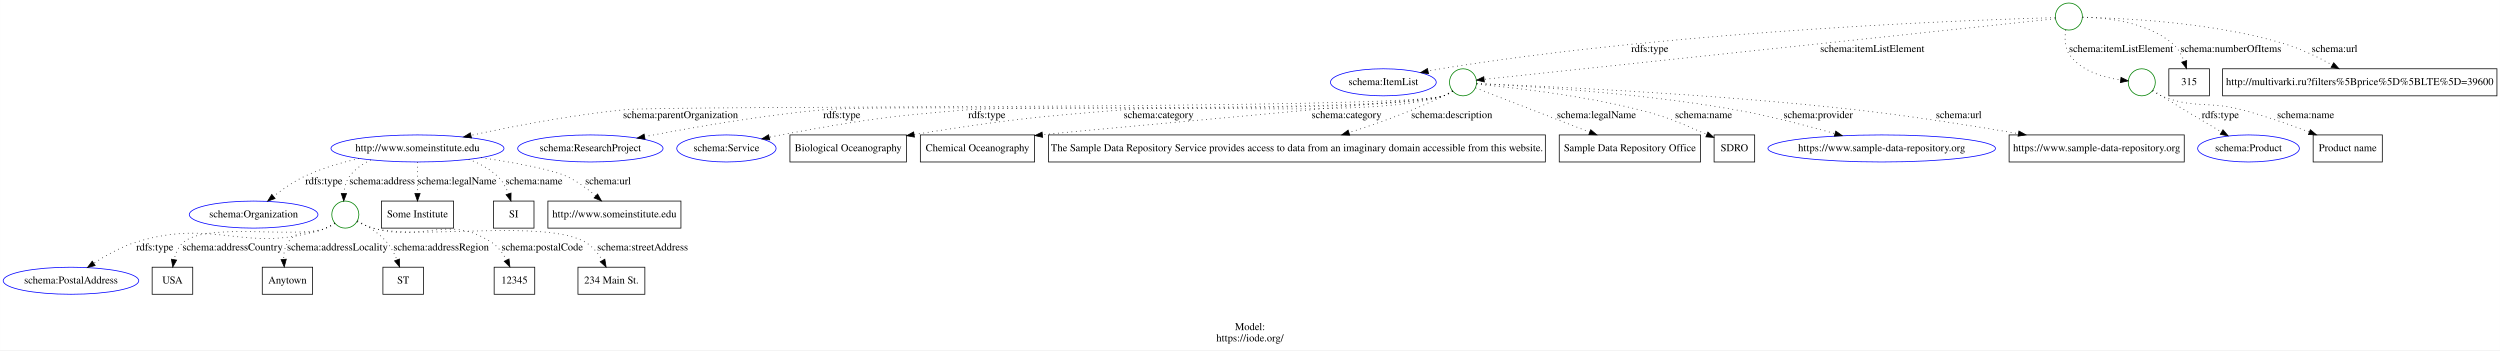
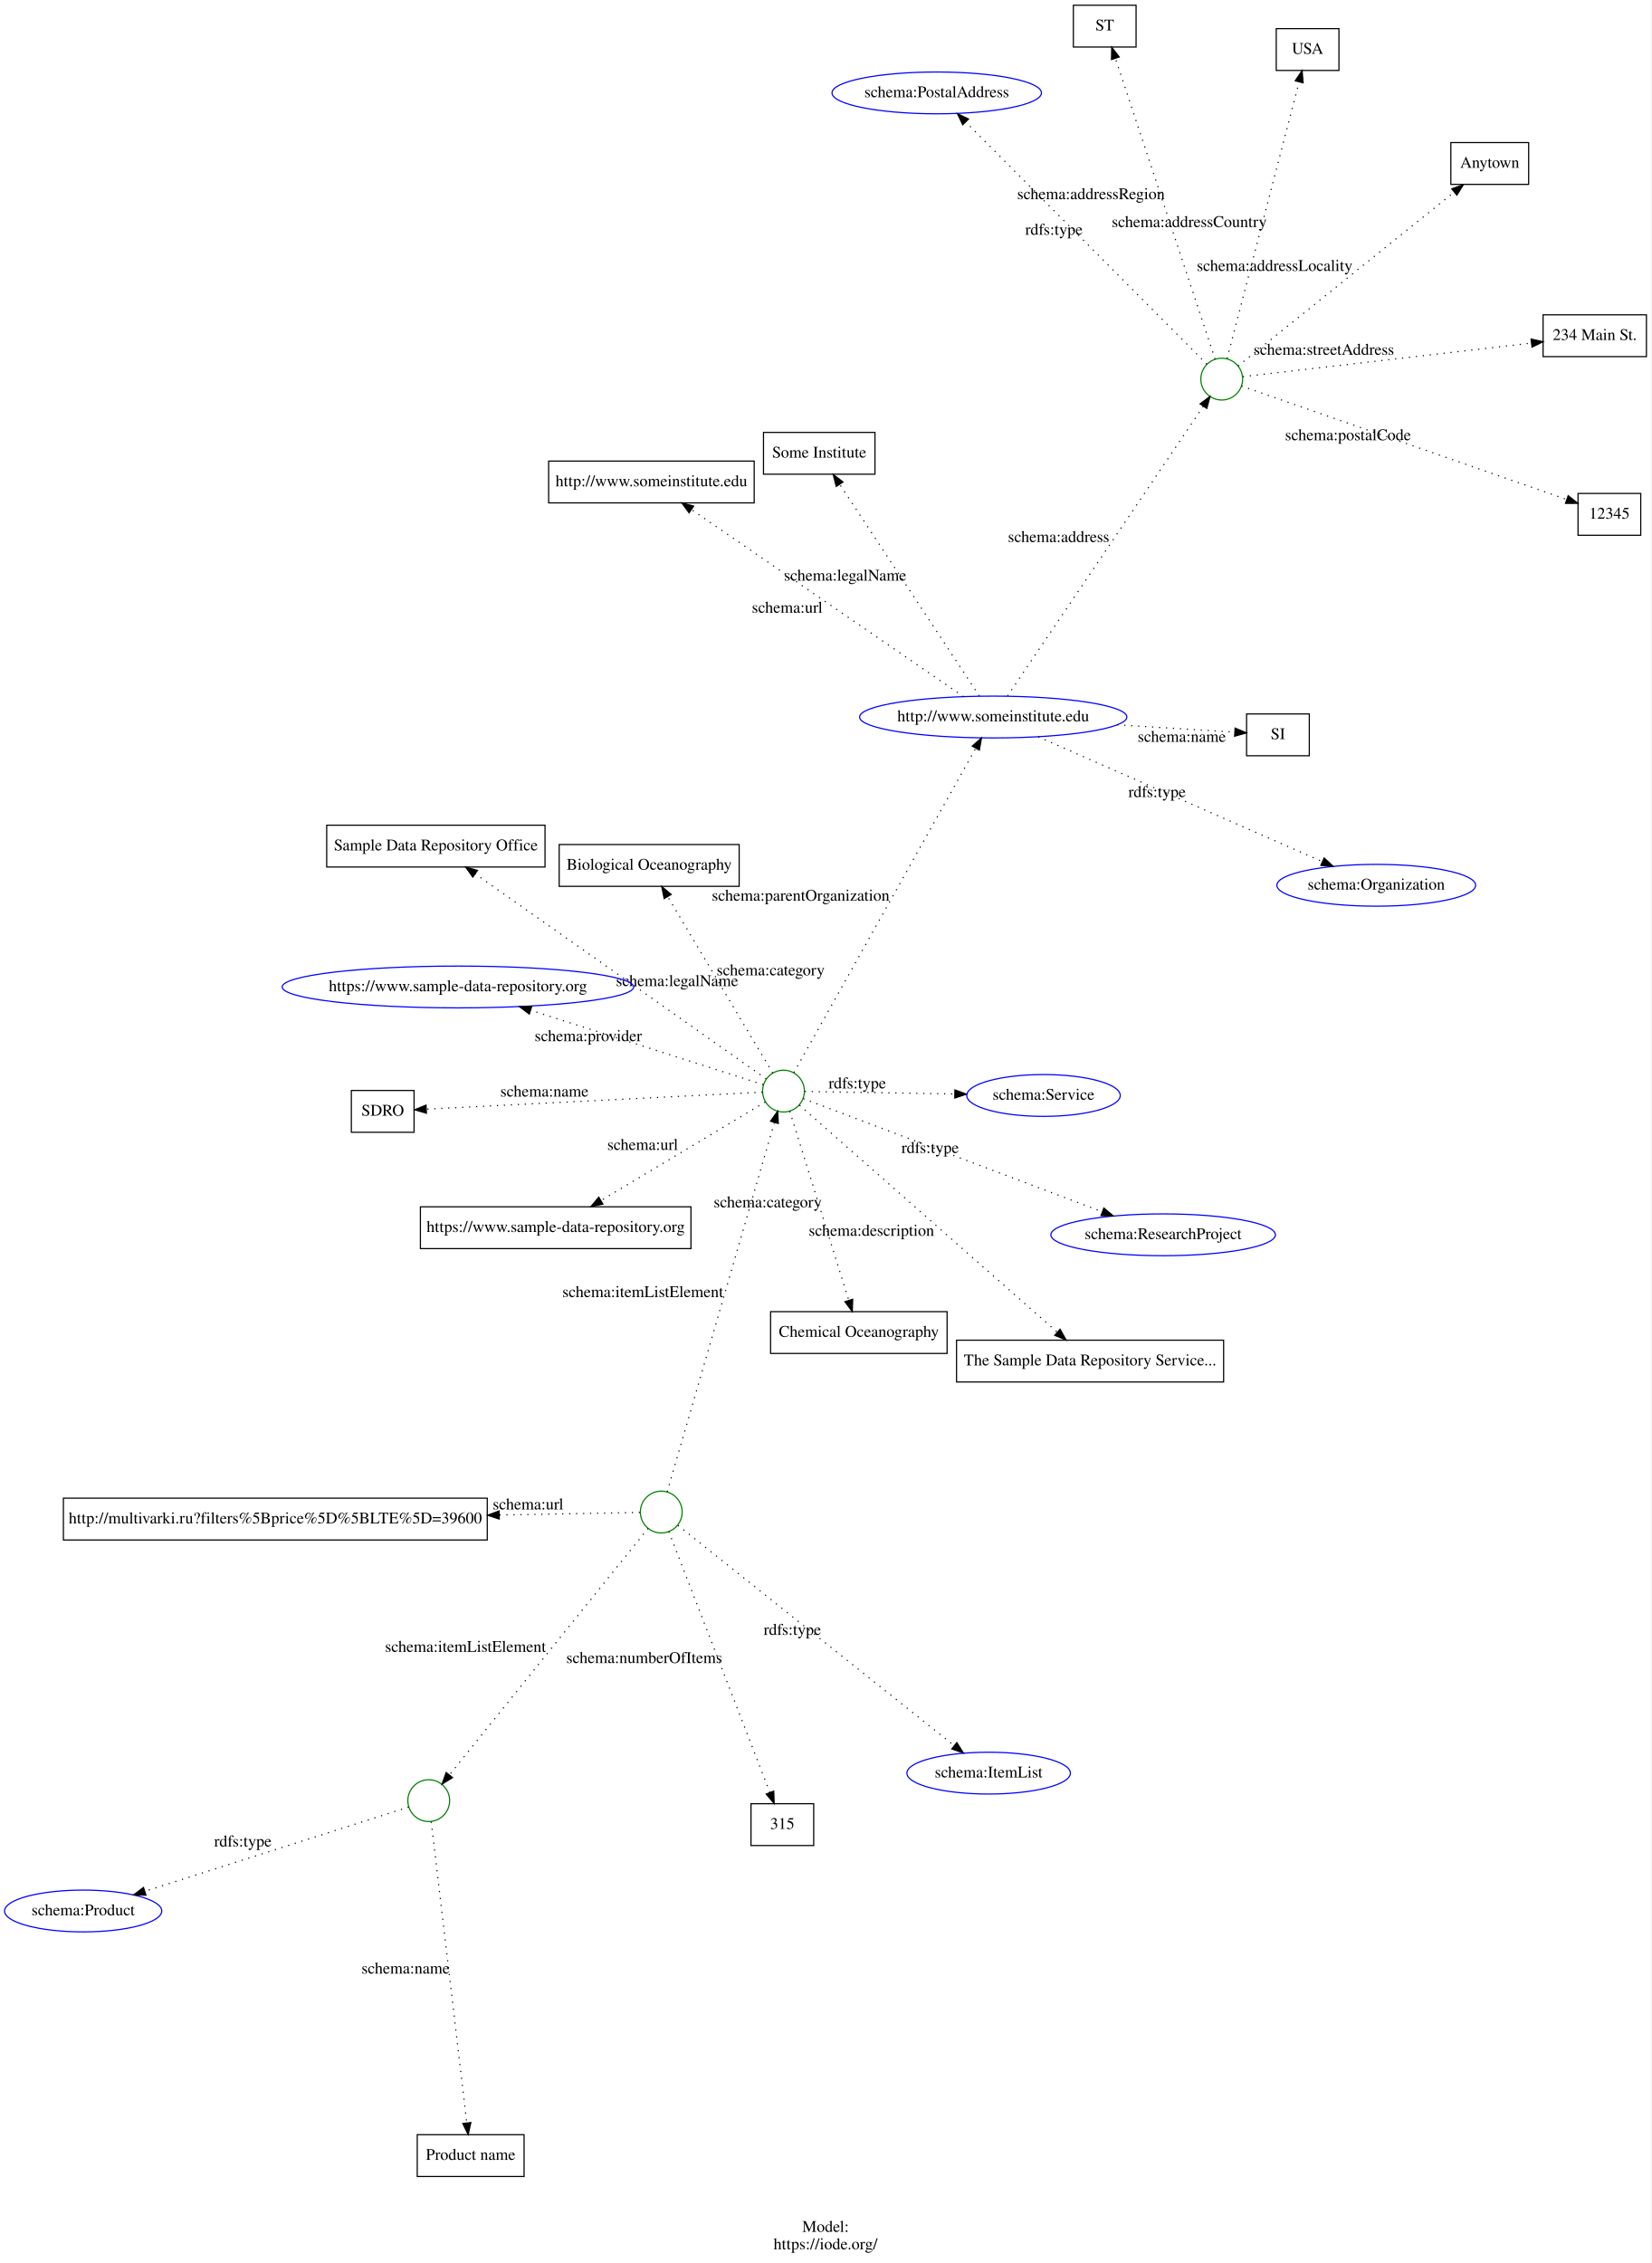
- <svg xmlns="http://www.w3.org/2000/svg" width="3326pt" height="466pt" viewBox="0.00 0.00 3325.84 466.00">
-   <g id="graph0" class="graph" transform="scale(1 1) rotate(0) translate(4 462)">
-     <polygon fill="white" stroke="transparent" points="-4,4 -4,-462 3321.84,-462 3321.84,4 -4,4" />
-     <text text-anchor="middle" x="1658.92" y="-22.8" font-family="Times,serif" font-size="14.00">Model:</text>
-     <text text-anchor="middle" x="1658.92" y="-7.8" font-family="Times,serif" font-size="14.00">https://iode.org/</text>
+ <svg xmlns="http://www.w3.org/2000/svg" width="1422pt" height="1949pt" viewBox="0.00 0.00 1421.79 1948.78">
+   <g id="graph0" class="graph" transform="scale(1 1) rotate(0) translate(4 1944.78)">
+     <polygon fill="white" stroke="transparent" points="-4,4 -4,-1944.78 1417.79,-1944.78 1417.79,4 -4,4" />
+     <text text-anchor="middle" x="706.9" y="-22.8" font-family="Times,serif" font-size="14.00">Model:</text>
+     <text text-anchor="middle" x="706.9" y="-7.8" font-family="Times,serif" font-size="14.00">https://iode.org/</text>
    <g id="node1" class="node">
-       <ellipse fill="none" stroke="blue" cx="551.34" cy="-264.5" rx="115.08" ry="18" />
-       <text text-anchor="middle" x="551.34" y="-260.8" font-family="Times,serif" font-size="14.00">http://www.someinstitute.edu</text>
+       <ellipse fill="none" stroke="blue" cx="851.29" cy="-1327.31" rx="115.08" ry="18" />
+       <text text-anchor="middle" x="851.29" y="-1323.61" font-family="Times,serif" font-size="14.00">http://www.someinstitute.edu</text>
    </g>
    <g id="node2" class="node">
-       <ellipse fill="none" stroke="blue" cx="333.34" cy="-176.5" rx="85.59" ry="18" />
-       <text text-anchor="middle" x="333.34" y="-172.8" font-family="Times,serif" font-size="14.00">schema:Organization</text>
+       <ellipse fill="none" stroke="blue" cx="1181.13" cy="-1182.42" rx="85.59" ry="18" />
+       <text text-anchor="middle" x="1181.13" y="-1178.72" font-family="Times,serif" font-size="14.00">schema:Organization</text>
    </g>
    <g id="edge1" class="edge">
-       <path fill="none" stroke="black" stroke-dasharray="1,5" d="M473.58,-251.09C450.04,-245.73 424.55,-238.26 402.34,-228 387.23,-221.02 372.12,-210.46 359.91,-200.81" />
-       <polygon fill="black" stroke="black" points="361.92,-197.93 351.95,-194.32 357.49,-203.35 361.92,-197.93" />
-       <text text-anchor="middle" x="426.84" y="-216.8" font-family="Times,serif" font-size="14.00">rdfs:type</text>
+       <path fill="none" stroke="black" stroke-dasharray="1,5" d="M890.09,-1310.26C951.12,-1283.45 1069.3,-1231.54 1134.73,-1202.8" />
+       <polygon fill="black" stroke="black" points="1136.24,-1205.96 1143.99,-1198.73 1133.42,-1199.55 1136.24,-1205.96" />
+       <text text-anchor="middle" x="992.38" y="-1258.37" font-family="Times,serif" font-size="14.00">rdfs:type</text>
    </g>
    <g id="node3" class="node">
-       <ellipse fill="none" stroke="green" cx="455.34" cy="-176.5" rx="18" ry="18" />
+       <ellipse fill="none" stroke="green" cx="1048.06" cy="-1618.3" rx="18" ry="18" />
    </g>
    <g id="edge2" class="edge">
-       <path fill="none" stroke="black" stroke-dasharray="1,5" d="M489.22,-249.26C478.5,-244.19 468.52,-237.31 461.34,-228 456.26,-221.41 454.11,-212.83 453.42,-204.62" />
-       <polygon fill="black" stroke="black" points="456.92,-204.52 453.21,-194.59 449.92,-204.66 456.92,-204.52" />
-       <text text-anchor="middle" x="504.34" y="-216.8" font-family="Times,serif" font-size="14.00">schema:address</text>
+       <path fill="none" stroke="black" stroke-dasharray="1,5" d="M863.6,-1345.51C897.79,-1396.07 993.91,-1538.22 1032.11,-1594.72" />
+       <polygon fill="black" stroke="black" points="1029.43,-1597 1037.93,-1603.33 1035.23,-1593.08 1029.43,-1597" />
+       <text text-anchor="middle" x="907.61" y="-1478" font-family="Times,serif" font-size="14.00">schema:address</text>
    </g>
    <g id="node4" class="node">
-       <polygon fill="none" stroke="black" points="503.34,-158.5 503.34,-194.5 599.34,-194.5 599.34,-158.5 503.34,-158.5" />
-       <text text-anchor="middle" x="551.34" y="-172.8" font-family="Times,serif" font-size="14.00">Some Institute</text>
+       <polygon fill="none" stroke="black" points="653.45,-1536.42 653.45,-1572.42 749.45,-1572.42 749.45,-1536.42 653.45,-1536.42" />
+       <text text-anchor="middle" x="701.45" y="-1550.72" font-family="Times,serif" font-size="14.00">Some Institute</text>
    </g>
    <g id="edge3" class="edge">
-       <path fill="none" stroke="black" stroke-dasharray="1,5" d="M551.34,-246.1C551.34,-234.25 551.34,-218.32 551.34,-204.79" />
-       <polygon fill="black" stroke="black" points="554.84,-204.58 551.34,-194.58 547.84,-204.58 554.84,-204.58" />
-       <text text-anchor="middle" x="603.84" y="-216.8" font-family="Times,serif" font-size="14.00">schema:legalName</text>
+       <path fill="none" stroke="black" stroke-dasharray="1,5" d="M839.28,-1345.51C812.92,-1385.46 749.9,-1480.98 719.06,-1527.73" />
+       <polygon fill="black" stroke="black" points="716.1,-1525.86 713.51,-1536.13 721.94,-1529.71 716.1,-1525.86" />
+       <text text-anchor="middle" x="723.78" y="-1444.79" font-family="Times,serif" font-size="14.00">schema:legalName</text>
    </g>
    <g id="node5" class="node">
-       <polygon fill="none" stroke="black" points="652.34,-158.5 652.34,-194.5 706.34,-194.5 706.34,-158.5 652.34,-158.5" />
-       <text text-anchor="middle" x="679.34" y="-172.8" font-family="Times,serif" font-size="14.00">SI</text>
+       <polygon fill="none" stroke="black" points="1069.46,-1293.97 1069.46,-1329.97 1123.46,-1329.97 1123.46,-1293.97 1069.46,-1293.97" />
+       <text text-anchor="middle" x="1096.46" y="-1308.27" font-family="Times,serif" font-size="14.00">SI</text>
    </g>
    <g id="edge4" class="edge">
-       <path fill="none" stroke="black" stroke-dasharray="1,5" d="M619.56,-250C633.25,-244.85 646.68,-237.77 657.34,-228 664.24,-221.69 669.07,-212.83 672.42,-204.3" />
-       <polygon fill="black" stroke="black" points="675.81,-205.19 675.69,-194.6 669.18,-202.95 675.81,-205.19" />
-       <text text-anchor="middle" x="706.34" y="-216.8" font-family="Times,serif" font-size="14.00">schema:name</text>
+       <path fill="none" stroke="black" stroke-dasharray="1,5" d="M958.11,-1320.62C994.22,-1318.36 1032.19,-1315.99 1059.2,-1314.3" />
+       <polygon fill="black" stroke="black" points="1059.58,-1317.78 1069.34,-1313.67 1059.14,-1310.8 1059.58,-1317.78" />
+       <text text-anchor="middle" x="1013.69" y="-1305.95" font-family="Times,serif" font-size="14.00">schema:name</text>
    </g>
    <g id="node6" class="node">
-       <polygon fill="none" stroke="black" points="724.84,-158.5 724.84,-194.5 901.84,-194.5 901.84,-158.5 724.84,-158.5" />
-       <text text-anchor="middle" x="813.34" y="-172.8" font-family="Times,serif" font-size="14.00">http://www.someinstitute.edu</text>
+       <polygon fill="none" stroke="black" points="468.43,-1511.72 468.43,-1547.72 645.43,-1547.72 645.43,-1511.72 468.43,-1511.72" />
+       <text text-anchor="middle" x="556.93" y="-1526.02" font-family="Times,serif" font-size="14.00">http://www.someinstitute.edu</text>
    </g>
    <g id="edge5" class="edge">
-       <path fill="none" stroke="black" stroke-dasharray="1,5" d="M636.16,-252.31C679.93,-245.72 728.27,-236.95 748.34,-228 762.84,-221.54 776.99,-211.18 788.36,-201.52" />
-       <polygon fill="black" stroke="black" points="790.94,-203.92 796.12,-194.68 786.31,-198.67 790.94,-203.92" />
-       <text text-anchor="middle" x="804.84" y="-216.8" font-family="Times,serif" font-size="14.00">schema:url</text>
+       <path fill="none" stroke="black" stroke-dasharray="1,5" d="M825.68,-1344.91C772.75,-1381.31 651.27,-1464.84 591.47,-1505.97" />
+       <polygon fill="black" stroke="black" points="589.37,-1503.16 583.11,-1511.71 593.33,-1508.93 589.37,-1503.16" />
+       <text text-anchor="middle" x="673.87" y="-1417.13" font-family="Times,serif" font-size="14.00">schema:url</text>
    </g>
    <g id="node22" class="node">
-       <ellipse fill="none" stroke="blue" cx="90.34" cy="-88.5" rx="90.18" ry="18" />
-       <text text-anchor="middle" x="90.34" y="-84.8" font-family="Times,serif" font-size="14.00">schema:PostalAddress</text>
+       <ellipse fill="none" stroke="blue" cx="802.64" cy="-1864.78" rx="90.18" ry="18" />
+       <text text-anchor="middle" x="802.64" y="-1861.08" font-family="Times,serif" font-size="14.00">schema:PostalAddress</text>
    </g>
    <g id="edge21" class="edge">
-       <path fill="none" stroke="black" stroke-dasharray="1,5" d="M441.46,-164.62C437.44,-162 432.9,-159.53 428.34,-158 322.3,-122.46 284.23,-172.92 177.34,-140 157.2,-133.8 136.72,-122.22 120.69,-111.72" />
-       <polygon fill="black" stroke="black" points="122.53,-108.73 112.28,-106.04 118.61,-114.53 122.53,-108.73" />
-       <text text-anchor="middle" x="201.84" y="-128.8" font-family="Times,serif" font-size="14.00">rdfs:type</text>
+       <path fill="none" stroke="black" stroke-dasharray="1,5" d="M1035.21,-1631.21C996.29,-1670.29 879.22,-1787.87 827.58,-1839.74" />
+       <polygon fill="black" stroke="black" points="825.02,-1837.34 820.45,-1846.89 829.98,-1842.28 825.02,-1837.34" />
+       <text text-anchor="middle" x="903.56" y="-1742.61" font-family="Times,serif" font-size="14.00">rdfs:type</text>
    </g>
    <g id="node23" class="node">
-       <polygon fill="none" stroke="black" points="198.34,-70.5 198.34,-106.5 252.34,-106.5 252.34,-70.5 198.34,-70.5" />
-       <text text-anchor="middle" x="225.34" y="-84.8" font-family="Times,serif" font-size="14.00">USA</text>
+       <polygon fill="none" stroke="black" points="1095,-1884.12 1095,-1920.12 1149,-1920.12 1149,-1884.12 1095,-1884.12" />
+       <text text-anchor="middle" x="1122" y="-1898.42" font-family="Times,serif" font-size="14.00">USA</text>
    </g>
    <g id="edge22" class="edge">
-       <path fill="none" stroke="black" stroke-dasharray="1,5" d="M441.44,-164.69C437.41,-162.07 432.88,-159.58 428.34,-158 388.71,-144.19 272.74,-166.67 240.34,-140 233.34,-134.23 229.51,-125.36 227.45,-116.64" />
-       <polygon fill="black" stroke="black" points="230.88,-115.96 225.75,-106.68 223.98,-117.13 230.88,-115.96" />
-       <text text-anchor="middle" x="305.34" y="-128.8" font-family="Times,serif" font-size="14.00">schema:addressCountry</text>
+       <path fill="none" stroke="black" stroke-dasharray="1,5" d="M1052.68,-1636.05C1065.15,-1683.92 1099.55,-1815.96 1114.69,-1874.06" />
+       <polygon fill="black" stroke="black" points="1111.37,-1875.22 1117.28,-1884.01 1118.14,-1873.45 1111.37,-1875.22" />
+       <text text-anchor="middle" x="1020.09" y="-1749.25" font-family="Times,serif" font-size="14.00">schema:addressCountry</text>
    </g>
    <g id="node24" class="node">
-       <polygon fill="none" stroke="black" points="344.84,-70.5 344.84,-106.5 411.84,-106.5 411.84,-70.5 344.84,-70.5" />
-       <text text-anchor="middle" x="378.34" y="-84.8" font-family="Times,serif" font-size="14.00">Anytown</text>
+       <polygon fill="none" stroke="black" points="1245.36,-1786.01 1245.36,-1822.01 1312.36,-1822.01 1312.36,-1786.01 1245.36,-1786.01" />
+       <text text-anchor="middle" x="1278.86" y="-1800.31" font-family="Times,serif" font-size="14.00">Anytown</text>
    </g>
    <g id="edge23" class="edge">
-       <path fill="none" stroke="black" stroke-dasharray="1,5" d="M441.12,-165.44C437.1,-162.83 432.64,-160.15 428.34,-158 407.59,-147.63 392.81,-158.89 379.34,-140 374.67,-133.45 373.22,-125.1 373.28,-117.09" />
-       <polygon fill="black" stroke="black" points="376.79,-117.18 374.09,-106.93 369.81,-116.62 376.79,-117.18" />
-       <text text-anchor="middle" x="444.84" y="-128.8" font-family="Times,serif" font-size="14.00">schema:addressLocality</text>
+       <path fill="none" stroke="black" stroke-dasharray="1,5" d="M1062.15,-1629.64C1098.77,-1659.1 1197.6,-1738.63 1248.16,-1779.31" />
+       <polygon fill="black" stroke="black" points="1246.15,-1782.19 1256.13,-1785.73 1250.54,-1776.73 1246.15,-1782.19" />
+       <text text-anchor="middle" x="1093.64" y="-1711.48" font-family="Times,serif" font-size="14.00">schema:addressLocality</text>
    </g>
    <g id="node25" class="node">
-       <polygon fill="none" stroke="black" points="505.34,-70.5 505.34,-106.5 559.34,-106.5 559.34,-70.5 505.34,-70.5" />
-       <text text-anchor="middle" x="532.34" y="-84.8" font-family="Times,serif" font-size="14.00">ST</text>
+       <polygon fill="none" stroke="black" points="920.3,-1904.28 920.3,-1940.28 974.3,-1940.28 974.3,-1904.28 920.3,-1904.28" />
+       <text text-anchor="middle" x="947.3" y="-1918.58" font-family="Times,serif" font-size="14.00">ST</text>
    </g>
    <g id="edge24" class="edge">
-       <path fill="none" stroke="black" stroke-dasharray="1,5" d="M471.63,-168.22C483.67,-162.15 499.75,-152.47 510.34,-140 516.15,-133.16 520.66,-124.55 524.04,-116.38" />
-       <polygon fill="black" stroke="black" points="527.4,-117.39 527.61,-106.8 520.84,-114.94 527.4,-117.39" />
-       <text text-anchor="middle" x="582.84" y="-128.8" font-family="Times,serif" font-size="14.00">schema:addressRegion</text>
+       <path fill="none" stroke="black" stroke-dasharray="1,5" d="M1042.35,-1635.51C1025.7,-1685.74 977.08,-1832.42 956.58,-1894.27" />
+       <polygon fill="black" stroke="black" points="953.15,-1893.52 953.32,-1904.11 959.79,-1895.72 953.15,-1893.52" />
+       <text text-anchor="middle" x="935.46" y="-1773.25" font-family="Times,serif" font-size="14.00">schema:addressRegion</text>
    </g>
    <g id="node26" class="node">
-       <polygon fill="none" stroke="black" points="653.34,-70.5 653.34,-106.5 707.34,-106.5 707.34,-70.5 653.34,-70.5" />
-       <text text-anchor="middle" x="680.34" y="-84.8" font-family="Times,serif" font-size="14.00">12345</text>
+       <polygon fill="none" stroke="black" points="1354.89,-1483.84 1354.89,-1519.84 1408.89,-1519.84 1408.89,-1483.84 1354.89,-1483.84" />
+       <text text-anchor="middle" x="1381.89" y="-1498.14" font-family="Times,serif" font-size="14.00">12345</text>
    </g>
    <g id="edge25" class="edge">
-       <path fill="none" stroke="black" stroke-dasharray="1,5" d="M470.87,-167.21C477.86,-163.83 486.33,-160.21 494.34,-158 561.21,-139.59 590.88,-177.3 649.34,-140 658.22,-134.33 664.96,-125.12 669.85,-116.1" />
-       <polygon fill="black" stroke="black" points="673.08,-117.46 674.28,-106.93 666.78,-114.41 673.08,-117.46" />
-       <text text-anchor="middle" x="717.34" y="-128.8" font-family="Times,serif" font-size="14.00">schema:postalCode</text>
+       <path fill="none" stroke="black" stroke-dasharray="1,5" d="M1065.07,-1612.36C1116.85,-1594.3 1273.33,-1539.71 1345.14,-1514.66" />
+       <polygon fill="black" stroke="black" points="1346.41,-1517.93 1354.7,-1511.33 1344.1,-1511.32 1346.41,-1517.93" />
+       <text text-anchor="middle" x="1156.77" y="-1565.68" font-family="Times,serif" font-size="14.00">schema:postalCode</text>
    </g>
    <g id="node27" class="node">
-       <polygon fill="none" stroke="black" points="764.84,-70.5 764.84,-106.5 853.84,-106.5 853.84,-70.5 764.84,-70.5" />
-       <text text-anchor="middle" x="809.34" y="-84.8" font-family="Times,serif" font-size="14.00">234 Main St.</text>
+       <polygon fill="none" stroke="black" points="1324.79,-1637.68 1324.79,-1673.68 1413.79,-1673.68 1413.79,-1637.68 1324.79,-1637.68" />
+       <text text-anchor="middle" x="1369.29" y="-1651.98" font-family="Times,serif" font-size="14.00">234 Main St.</text>
    </g>
    <g id="edge26" class="edge">
-       <path fill="none" stroke="black" stroke-dasharray="1,5" d="M470.82,-167.02C477.8,-163.6 486.27,-160 494.34,-158 554.86,-143 720.06,-170.68 774.34,-140 784.09,-134.49 791.73,-125 797.35,-115.73" />
-       <polygon fill="black" stroke="black" points="800.57,-117.14 802.3,-106.68 794.43,-113.78 800.57,-117.14" />
-       <text text-anchor="middle" x="850.84" y="-128.8" font-family="Times,serif" font-size="14.00">schema:streetAddress</text>
+       <path fill="none" stroke="black" stroke-dasharray="1,5" d="M1066.25,-1620.42C1113.4,-1625.9 1241.04,-1640.76 1314.75,-1649.33" />
+       <polygon fill="black" stroke="black" points="1314.45,-1652.82 1324.78,-1650.5 1315.26,-1645.87 1314.45,-1652.82" />
+       <text text-anchor="middle" x="1136.01" y="-1639.26" font-family="Times,serif" font-size="14.00">schema:streetAddress</text>
    </g>
    <g id="node7" class="node">
-       <ellipse fill="none" stroke="green" cx="2748.34" cy="-440" rx="18" ry="18" />
+       <ellipse fill="none" stroke="green" cx="565.42" cy="-642.67" rx="18" ry="18" />
    </g>
    <g id="node8" class="node">
-       <ellipse fill="none" stroke="blue" cx="1836.34" cy="-352.5" rx="70.39" ry="18" />
-       <text text-anchor="middle" x="1836.34" y="-348.8" font-family="Times,serif" font-size="14.00">schema:ItemList</text>
+       <ellipse fill="none" stroke="blue" cx="847.34" cy="-417.85" rx="70.39" ry="18" />
+       <text text-anchor="middle" x="847.34" y="-414.15" font-family="Times,serif" font-size="14.00">schema:ItemList</text>
    </g>
    <g id="edge6" class="edge">
-       <path fill="none" stroke="black" stroke-dasharray="1,5" d="M2730.34,-438.56C2641.32,-436.19 2239.49,-422.97 1915.34,-371 1909.06,-369.99 1902.53,-368.79 1896.04,-367.5" />
-       <polygon fill="black" stroke="black" points="1896.4,-364.01 1885.9,-365.41 1894.99,-370.86 1896.4,-364.01" />
-       <text text-anchor="middle" x="2190.84" y="-392.8" font-family="Times,serif" font-size="14.00">rdfs:type</text>
+       <path fill="none" stroke="black" stroke-dasharray="1,5" d="M579.79,-631.21C623.83,-596.08 757.6,-489.41 817.63,-441.54" />
+       <polygon fill="black" stroke="black" points="819.96,-444.16 825.59,-435.19 815.59,-438.69 819.96,-444.16" />
+       <text text-anchor="middle" x="678.31" y="-536.9" font-family="Times,serif" font-size="14.00">rdfs:type</text>
    </g>
    <g id="node9" class="node">
-       <ellipse fill="none" stroke="green" cx="1942.34" cy="-352.5" rx="18" ry="18" />
+       <ellipse fill="none" stroke="green" cx="670.67" cy="-1005.18" rx="18" ry="18" />
    </g>
    <g id="edge7" class="edge">
-       <path fill="none" stroke="black" stroke-dasharray="1,5" d="M2730.38,-437.09C2626.11,-426.03 2098.87,-370.1 1970.53,-356.49" />
-       <polygon fill="black" stroke="black" points="1970.66,-352.98 1960.35,-355.41 1969.92,-359.95 1970.66,-352.98" />
-       <text text-anchor="middle" x="2486.84" y="-392.8" font-family="Times,serif" font-size="14.00">schema:itemListElement</text>
+       <path fill="none" stroke="black" stroke-dasharray="1,5" d="M570.5,-660.15C587.45,-718.54 642.19,-907.07 662.76,-977.93" />
+       <polygon fill="black" stroke="black" points="659.5,-979.25 665.65,-987.87 666.22,-977.3 659.5,-979.25" />
+       <text text-anchor="middle" x="549.57" y="-827.81" font-family="Times,serif" font-size="14.00">schema:itemListElement</text>
    </g>
    <g id="node10" class="node">
-       <ellipse fill="none" stroke="green" cx="2845.34" cy="-352.5" rx="18" ry="18" />
+       <ellipse fill="none" stroke="green" cx="365.18" cy="-394.17" rx="18" ry="18" />
    </g>
    <g id="edge8" class="edge">
-       <path fill="none" stroke="black" stroke-dasharray="1,5" d="M2744.21,-422.22C2742.64,-411.74 2742.6,-398.48 2749.34,-389 2764.73,-367.37 2794.83,-358.9 2817.25,-355.59" />
-       <polygon fill="black" stroke="black" points="2817.73,-359.06 2827.23,-354.38 2816.88,-352.11 2817.73,-359.06" />
-       <text text-anchor="middle" x="2817.84" y="-392.8" font-family="Times,serif" font-size="14.00">schema:itemListElement</text>
+       <path fill="none" stroke="black" stroke-dasharray="1,5" d="M554.08,-628.59C520.84,-587.34 423.46,-466.49 383.06,-416.36" />
+       <polygon fill="black" stroke="black" points="385.65,-413.99 376.65,-408.4 380.2,-418.38 385.65,-413.99" />
+       <text text-anchor="middle" x="396.85" y="-522.28" font-family="Times,serif" font-size="14.00">schema:itemListElement</text>
    </g>
    <g id="node11" class="node">
-       <polygon fill="none" stroke="black" points="2881.34,-334.5 2881.34,-370.5 2935.34,-370.5 2935.34,-334.5 2881.34,-334.5" />
-       <text text-anchor="middle" x="2908.34" y="-348.8" font-family="Times,serif" font-size="14.00">315</text>
+       <polygon fill="none" stroke="black" points="642.69,-355.51 642.69,-391.51 696.69,-391.51 696.69,-355.51 642.69,-355.51" />
+       <text text-anchor="middle" x="669.69" y="-369.81" font-family="Times,serif" font-size="14.00">315</text>
    </g>
    <g id="edge9" class="edge">
-       <path fill="none" stroke="black" stroke-dasharray="1,5" d="M2766.72,-439.24C2795.55,-438.64 2851.68,-433.44 2886.34,-404 2893.47,-397.95 2898.36,-389.16 2901.68,-380.6" />
-       <polygon fill="black" stroke="black" points="2905.09,-381.43 2904.91,-370.84 2898.45,-379.23 2905.09,-381.43" />
-       <text text-anchor="middle" x="2963.84" y="-392.8" font-family="Times,serif" font-size="14.00">schema:numberOfItems</text>
+       <path fill="none" stroke="black" stroke-dasharray="1,5" d="M571.94,-625.83C589.4,-580.76 637.34,-457.02 658.92,-401.32" />
+       <polygon fill="black" stroke="black" points="662.28,-402.34 662.63,-391.75 655.75,-399.81 662.28,-402.34" />
+       <text text-anchor="middle" x="550.75" y="-512.67" font-family="Times,serif" font-size="14.00">schema:numberOfItems</text>
    </g>
    <g id="node12" class="node">
-       <polygon fill="none" stroke="black" points="2952.84,-334.5 2952.84,-370.5 3317.84,-370.5 3317.84,-334.5 2952.84,-334.5" />
-       <text text-anchor="middle" x="3135.34" y="-348.8" font-family="Times,serif" font-size="14.00">http://multivarki.ru?filters%5Bprice%5D%5BLTE%5D=39600</text>
+       <polygon fill="none" stroke="black" points="50.57,-618.62 50.57,-654.62 415.57,-654.62 415.57,-618.62 50.57,-618.62" />
+       <text text-anchor="middle" x="233.07" y="-632.92" font-family="Times,serif" font-size="14.00">http://multivarki.ru?filters%5Bprice%5D%5BLTE%5D=39600</text>
    </g>
    <g id="edge10" class="edge">
-       <path fill="none" stroke="black" stroke-dasharray="1,5" d="M2766.52,-438.9C2812.43,-438.21 2936.4,-433.52 3034.34,-404 3056.76,-397.24 3080.25,-385.8 3098.93,-375.51" />
-       <polygon fill="black" stroke="black" points="3100.69,-378.53 3107.69,-370.58 3097.25,-372.43 3100.69,-378.53" />
-       <text text-anchor="middle" x="3101.84" y="-392.8" font-family="Times,serif" font-size="14.00">schema:url</text>
+       <path fill="none" stroke="black" stroke-dasharray="1,5" d="M547.08,-642.33C522.39,-641.88 475.78,-641.03 425.88,-640.13" />
+       <polygon fill="black" stroke="black" points="425.92,-636.63 415.86,-639.94 425.8,-643.63 425.92,-636.63" />
+       <text text-anchor="middle" x="450.72" y="-644.93" font-family="Times,serif" font-size="14.00">schema:url</text>
    </g>
    <g id="edge18" class="edge">
-       <path fill="none" stroke="black" stroke-dasharray="1,5" d="M1928.8,-340.63C1924.7,-337.95 1920.04,-335.43 1915.34,-334 1857.46,-316.36 886.55,-321.98 826.34,-316 756.54,-309.06 677.92,-293.87 622.67,-281.95" />
-       <polygon fill="black" stroke="black" points="623.15,-278.47 612.64,-279.76 621.66,-285.31 623.15,-278.47" />
-       <text text-anchor="middle" x="901.34" y="-304.8" font-family="Times,serif" font-size="14.00">schema:parentOrganization</text>
+       <path fill="none" stroke="black" stroke-dasharray="1,5" d="M679.63,-1021.16C708.6,-1072.82 799.97,-1235.79 836.24,-1300.47" />
+       <polygon fill="black" stroke="black" points="833.23,-1302.26 841.18,-1309.28 839.34,-1298.84 833.23,-1302.26" />
+       <text text-anchor="middle" x="685.47" y="-1169.14" font-family="Times,serif" font-size="14.00">schema:parentOrganization</text>
    </g>
    <g id="node13" class="node">
-       <ellipse fill="none" stroke="blue" cx="781.34" cy="-264.5" rx="96.68" ry="18" />
-       <text text-anchor="middle" x="781.34" y="-260.8" font-family="Times,serif" font-size="14.00">schema:ResearchProject</text>
+       <ellipse fill="none" stroke="blue" cx="997.6" cy="-881.43" rx="96.68" ry="18" />
+       <text text-anchor="middle" x="997.6" y="-877.73" font-family="Times,serif" font-size="14.00">schema:ResearchProject</text>
    </g>
    <g id="edge11" class="edge">
-       <path fill="none" stroke="black" stroke-dasharray="1,5" d="M1928.79,-340.65C1924.7,-337.96 1920.04,-335.45 1915.34,-334 1827.81,-307.07 1182.54,-324.33 1091.34,-316 1009.43,-308.52 916.41,-292.32 853.82,-280.27" />
-       <polygon fill="black" stroke="black" points="854.14,-276.77 843.65,-278.3 852.8,-283.64 854.14,-276.77" />
-       <text text-anchor="middle" x="1115.84" y="-304.8" font-family="Times,serif" font-size="14.00">rdfs:type</text>
+       <path fill="none" stroke="black" stroke-dasharray="1,5" d="M687.79,-998.7C735.19,-980.76 869.63,-929.87 944.9,-901.37" />
+       <polygon fill="black" stroke="black" points="946.56,-904.49 954.67,-897.68 944.08,-897.94 946.56,-904.49" />
+       <text text-anchor="middle" x="796.98" y="-951.9" font-family="Times,serif" font-size="14.00">rdfs:type</text>
    </g>
    <g id="node14" class="node">
-       <ellipse fill="none" stroke="blue" cx="962.34" cy="-264.5" rx="66.09" ry="18" />
-       <text text-anchor="middle" x="962.34" y="-260.8" font-family="Times,serif" font-size="14.00">schema:Service</text>
+       <ellipse fill="none" stroke="blue" cx="894.59" cy="-1001.42" rx="66.09" ry="18" />
+       <text text-anchor="middle" x="894.59" y="-997.72" font-family="Times,serif" font-size="14.00">schema:Service</text>
    </g>
    <g id="edge12" class="edge">
-       <path fill="none" stroke="black" stroke-dasharray="1,5" d="M1928.5,-340.49C1924.48,-337.87 1919.93,-335.43 1915.34,-334 1848.37,-313.15 1354.25,-321.65 1284.34,-316 1173.95,-307.08 1146.29,-302.94 1037.34,-283 1031.53,-281.94 1025.49,-280.72 1019.47,-279.43" />
-       <polygon fill="black" stroke="black" points="1019.93,-275.95 1009.41,-277.21 1018.42,-282.78 1019.93,-275.95" />
-       <text text-anchor="middle" x="1308.84" y="-304.8" font-family="Times,serif" font-size="14.00">rdfs:type</text>
+       <path fill="none" stroke="black" stroke-dasharray="1,5" d="M689,-1004.88C716.96,-1004.41 771.91,-1003.48 817.96,-1002.71" />
+       <polygon fill="black" stroke="black" points="818.3,-1006.2 828.24,-1002.53 818.19,-999.2 818.3,-1006.2" />
+       <text text-anchor="middle" x="734.23" y="-1007.5" font-family="Times,serif" font-size="14.00">rdfs:type</text>
    </g>
    <g id="node15" class="node">
-       <polygon fill="none" stroke="black" points="1046.84,-246.5 1046.84,-282.5 1201.84,-282.5 1201.84,-246.5 1046.84,-246.5" />
-       <text text-anchor="middle" x="1124.34" y="-260.8" font-family="Times,serif" font-size="14.00">Biological Oceanography</text>
+       <polygon fill="none" stroke="black" points="477.5,-1181.51 477.5,-1217.51 632.5,-1217.51 632.5,-1181.51 477.5,-1181.51" />
+       <text text-anchor="middle" x="555" y="-1195.81" font-family="Times,serif" font-size="14.00">Biological Oceanography</text>
    </g>
    <g id="edge13" class="edge">
-       <path fill="none" stroke="black" stroke-dasharray="1,5" d="M1928.49,-340.53C1924.47,-337.91 1919.92,-335.46 1915.34,-334 1825.49,-305.34 1585.35,-323.52 1491.34,-316 1369.61,-306.26 1336.74,-302.88 1212.01,-283.04" />
-       <polygon fill="black" stroke="black" points="1212.5,-279.58 1202.07,-281.46 1211.4,-286.49 1212.5,-279.58" />
-       <text text-anchor="middle" x="1537.34" y="-304.8" font-family="Times,serif" font-size="14.00">schema:category</text>
+       <path fill="none" stroke="black" stroke-dasharray="1,5" d="M661.4,-1020.76C641.72,-1053.83 595.53,-1131.42 570.99,-1172.65" />
+       <polygon fill="black" stroke="black" points="567.92,-1170.96 565.82,-1181.34 573.94,-1174.54 567.92,-1170.96" />
+       <text text-anchor="middle" x="659.61" y="-1104.86" font-family="Times,serif" font-size="14.00">schema:category</text>
    </g>
    <g id="node16" class="node">
-       <polygon fill="none" stroke="black" points="1220.34,-246.5 1220.34,-282.5 1372.34,-282.5 1372.34,-246.5 1220.34,-246.5" />
-       <text text-anchor="middle" x="1296.34" y="-260.8" font-family="Times,serif" font-size="14.00">Chemical Oceanography</text>
+       <polygon fill="none" stroke="black" points="659.56,-779.25 659.56,-815.25 811.56,-815.25 811.56,-779.25 659.56,-779.25" />
+       <text text-anchor="middle" x="735.56" y="-793.55" font-family="Times,serif" font-size="14.00">Chemical Oceanography</text>
    </g>
    <g id="edge14" class="edge">
-       <path fill="none" stroke="black" stroke-dasharray="1,5" d="M1928.44,-340.69C1924.41,-338.07 1919.88,-335.58 1915.34,-334 1902.18,-329.41 1459.16,-290.71 1382.99,-282.81" />
-       <polygon fill="black" stroke="black" points="1383.06,-279.29 1372.73,-281.63 1382.27,-286.25 1383.06,-279.29" />
-       <text text-anchor="middle" x="1787.34" y="-304.8" font-family="Times,serif" font-size="14.00">schema:category</text>
+       <path fill="none" stroke="black" stroke-dasharray="1,5" d="M676.09,-987.81C687.34,-951.76 713.31,-868.54 726.9,-824.98" />
+       <polygon fill="black" stroke="black" points="730.28,-825.9 729.92,-815.31 723.6,-823.82 730.28,-825.9" />
+       <text text-anchor="middle" x="657.1" y="-905.07" font-family="Times,serif" font-size="14.00">schema:category</text>
    </g>
    <g id="node17" class="node">
-       <polygon fill="none" stroke="black" points="1390.84,-246.5 1390.84,-282.5 2051.84,-282.5 2051.84,-246.5 1390.84,-246.5" />
-       <text text-anchor="middle" x="1721.34" y="-260.8" font-family="Times,serif" font-size="14.00">The Sample Data Repository Service provides access to data from an imaginary domain accessible from this website.</text>
+       <polygon fill="none" stroke="black" points="819.69,-754.68 819.69,-790.68 1049.69,-790.68 1049.69,-754.68 819.69,-754.68" />
+       <text text-anchor="middle" x="934.69" y="-768.98" font-family="Times,serif" font-size="14.00">The Sample Data Repository Service...</text>
    </g>
    <g id="edge15" class="edge">
-       <path fill="none" stroke="black" stroke-dasharray="1,5" d="M1928.14,-341.4C1924.11,-338.79 1919.65,-336.12 1915.34,-334 1875.48,-314.39 1828.55,-297.66 1790.84,-285.65" />
-       <polygon fill="black" stroke="black" points="1791.55,-282.2 1780.96,-282.54 1789.45,-288.88 1791.55,-282.2" />
-       <text text-anchor="middle" x="1927.34" y="-304.8" font-family="Times,serif" font-size="14.00">schema:description</text>
+       <path fill="none" stroke="black" stroke-dasharray="1,5" d="M684.5,-993.01C725.96,-956.5 849.88,-847.37 906.23,-797.74" />
+       <polygon fill="black" stroke="black" points="908.85,-800.1 914.04,-790.87 904.22,-794.85 908.85,-800.1" />
+       <text text-anchor="middle" x="746.42" y="-880.6" font-family="Times,serif" font-size="14.00">schema:description</text>
    </g>
    <g id="node18" class="node">
-       <polygon fill="none" stroke="black" points="2070.34,-246.5 2070.34,-282.5 2258.34,-282.5 2258.34,-246.5 2070.34,-246.5" />
-       <text text-anchor="middle" x="2164.34" y="-260.8" font-family="Times,serif" font-size="14.00">Sample Data Repository Office</text>
+       <polygon fill="none" stroke="black" points="277.31,-1198.16 277.31,-1234.16 465.31,-1234.16 465.31,-1198.16 277.31,-1198.16" />
+       <text text-anchor="middle" x="371.31" y="-1212.46" font-family="Times,serif" font-size="14.00">Sample Data Repository Office</text>
    </g>
    <g id="edge16" class="edge">
-       <path fill="none" stroke="black" stroke-dasharray="1,5" d="M1959.03,-345.04C1990.79,-332.73 2061.19,-305.46 2110.65,-286.3" />
-       <polygon fill="black" stroke="black" points="2112.19,-289.46 2120.25,-282.58 2109.66,-282.93 2112.19,-289.46" />
-       <text text-anchor="middle" x="2119.84" y="-304.8" font-family="Times,serif" font-size="14.00">schema:legalName</text>
+       <path fill="none" stroke="black" stroke-dasharray="1,5" d="M655.78,-1015.7C632.01,-1032.47 584.03,-1066.31 543.35,-1094.99 495.45,-1128.75 440.03,-1167.78 405.32,-1192.21" />
+       <polygon fill="black" stroke="black" points="403.12,-1189.48 396.96,-1198.1 407.15,-1195.21 403.12,-1189.48" />
+       <text text-anchor="middle" x="579.03" y="-1095.64" font-family="Times,serif" font-size="14.00">schema:legalName</text>
    </g>
    <g id="node19" class="node">
-       <polygon fill="none" stroke="black" points="2276.34,-246.5 2276.34,-282.5 2330.34,-282.5 2330.34,-246.5 2276.34,-246.5" />
-       <text text-anchor="middle" x="2303.34" y="-260.8" font-family="Times,serif" font-size="14.00">SDRO</text>
+       <polygon fill="none" stroke="black" points="298.54,-969.72 298.54,-1005.72 352.54,-1005.72 352.54,-969.72 298.54,-969.72" />
+       <text text-anchor="middle" x="325.54" y="-984.02" font-family="Times,serif" font-size="14.00">SDRO</text>
    </g>
    <g id="edge17" class="edge">
-       <path fill="none" stroke="black" stroke-dasharray="1,5" d="M1960.19,-350C1999.66,-346.43 2097.1,-336.17 2176.34,-316 2215.18,-306.11 2226.25,-300.55 2266.59,-283.19" />
-       <polygon fill="black" stroke="black" points="2268.15,-286.33 2275.96,-279.18 2265.39,-279.9 2268.15,-286.33" />
-       <text text-anchor="middle" x="2262.34" y="-304.8" font-family="Times,serif" font-size="14.00">schema:name</text>
+       <path fill="none" stroke="black" stroke-dasharray="1,5" d="M652.6,-1004.27C598.53,-1001.53 437.2,-993.37 363.28,-989.63" />
+       <polygon fill="black" stroke="black" points="363.2,-986.12 353.04,-989.11 362.85,-993.11 363.2,-986.12" />
+       <text text-anchor="middle" x="464.81" y="-1000.49" font-family="Times,serif" font-size="14.00">schema:name</text>
    </g>
    <g id="node20" class="node">
-       <ellipse fill="none" stroke="blue" cx="2499.34" cy="-264.5" rx="151.37" ry="18" />
-       <text text-anchor="middle" x="2499.34" y="-260.8" font-family="Times,serif" font-size="14.00">https://www.sample-data-repository.org</text>
+       <ellipse fill="none" stroke="blue" cx="390.32" cy="-1094.85" rx="151.37" ry="18" />
+       <text text-anchor="middle" x="390.32" y="-1091.15" font-family="Times,serif" font-size="14.00">https://www.sample-data-repository.org</text>
    </g>
    <g id="edge19" class="edge">
-       <path fill="none" stroke="black" stroke-dasharray="1,5" d="M1960.56,-350.72C2013.82,-348.21 2173.77,-339.16 2304.34,-316 2349.23,-308.04 2398.96,-295.09 2436.97,-284.3" />
-       <polygon fill="black" stroke="black" points="2438.21,-287.58 2446.86,-281.46 2436.29,-280.85 2438.21,-287.58" />
-       <text text-anchor="middle" x="2414.84" y="-304.8" font-family="Times,serif" font-size="14.00">schema:provider</text>
+       <path fill="none" stroke="black" stroke-dasharray="1,5" d="M653.13,-1010.79C613.91,-1023.34 517.48,-1054.18 452.99,-1074.81" />
+       <polygon fill="black" stroke="black" points="451.78,-1071.52 443.32,-1077.9 453.91,-1078.19 451.78,-1071.52" />
+       <text text-anchor="middle" x="502.57" y="-1048.2" font-family="Times,serif" font-size="14.00">schema:provider</text>
    </g>
    <g id="node21" class="node">
-       <polygon fill="none" stroke="black" points="2668.84,-246.5 2668.84,-282.5 2901.84,-282.5 2901.84,-246.5 2668.84,-246.5" />
-       <text text-anchor="middle" x="2785.34" y="-260.8" font-family="Times,serif" font-size="14.00">https://www.sample-data-repository.org</text>
+       <polygon fill="none" stroke="black" points="358,-869.54 358,-905.54 591,-905.54 591,-869.54 358,-869.54" />
+       <text text-anchor="middle" x="474.5" y="-883.84" font-family="Times,serif" font-size="14.00">https://www.sample-data-repository.org</text>
    </g>
    <g id="edge20" class="edge">
-       <path fill="none" stroke="black" stroke-dasharray="1,5" d="M1960.42,-350.85C2027.39,-348.31 2267.56,-338.13 2464.34,-316 2537.11,-307.82 2618.62,-294.95 2681.29,-284.25" />
-       <polygon fill="black" stroke="black" points="2681.92,-287.69 2691.18,-282.55 2680.73,-280.8 2681.92,-287.69" />
-       <text text-anchor="middle" x="2601.84" y="-304.8" font-family="Times,serif" font-size="14.00">schema:url</text>
+       <path fill="none" stroke="black" stroke-dasharray="1,5" d="M654.95,-995.76C624.56,-977.53 556.95,-936.98 513.66,-911.02" />
+       <polygon fill="black" stroke="black" points="515.19,-907.86 504.82,-905.72 511.59,-913.86 515.19,-907.86" />
+       <text text-anchor="middle" x="549.41" y="-954.55" font-family="Times,serif" font-size="14.00">schema:url</text>
    </g>
    <g id="node28" class="node">
-       <ellipse fill="none" stroke="blue" cx="2987.34" cy="-264.5" rx="67.69" ry="18" />
-       <text text-anchor="middle" x="2987.34" y="-260.8" font-family="Times,serif" font-size="14.00">schema:Product</text>
+       <ellipse fill="none" stroke="blue" cx="67.59" cy="-299.13" rx="67.69" ry="18" />
+       <text text-anchor="middle" x="67.59" y="-295.43" font-family="Times,serif" font-size="14.00">schema:Product</text>
    </g>
    <g id="edge27" class="edge">
-       <path fill="none" stroke="black" stroke-dasharray="1,5" d="M2860.13,-341.77C2864.08,-339.21 2868.36,-336.48 2872.34,-334 2898.65,-317.65 2928.74,-299.75 2951.55,-286.35" />
-       <polygon fill="black" stroke="black" points="2953.36,-289.35 2960.21,-281.27 2949.82,-283.31 2953.36,-289.35" />
-       <text text-anchor="middle" x="2949.84" y="-304.8" font-family="Times,serif" font-size="14.00">rdfs:type</text>
+       <path fill="none" stroke="black" stroke-dasharray="1,5" d="M347.9,-388.65C304.45,-374.77 189.26,-337.99 120.82,-316.13" />
+       <polygon fill="black" stroke="black" points="121.67,-312.73 111.08,-313.02 119.54,-319.39 121.67,-312.73" />
+       <text text-anchor="middle" x="205.1" y="-354.67" font-family="Times,serif" font-size="14.00">rdfs:type</text>
    </g>
    <g id="node29" class="node">
-       <polygon fill="none" stroke="black" points="3073.34,-246.5 3073.34,-282.5 3165.34,-282.5 3165.34,-246.5 3073.34,-246.5" />
-       <text text-anchor="middle" x="3119.34" y="-260.8" font-family="Times,serif" font-size="14.00">Product name</text>
+       <polygon fill="none" stroke="black" points="355.28,-70.5 355.28,-106.5 447.28,-106.5 447.28,-70.5 355.28,-70.5" />
+       <text text-anchor="middle" x="401.28" y="-84.8" font-family="Times,serif" font-size="14.00">Product name</text>
    </g>
    <g id="edge28" class="edge">
-       <path fill="none" stroke="black" stroke-dasharray="1,5" d="M2859.33,-340.91C2863.35,-338.29 2867.87,-335.74 2872.34,-334 2916.87,-316.65 2932.11,-328.1 2978.34,-316 3008.7,-308.05 3041.77,-296.38 3068.25,-286.25" />
-       <polygon fill="black" stroke="black" points="3069.62,-289.47 3077.69,-282.6 3067.1,-282.94 3069.62,-289.47" />
-       <text text-anchor="middle" x="3063.34" y="-304.8" font-family="Times,serif" font-size="14.00">schema:name</text>
+       <path fill="none" stroke="black" stroke-dasharray="1,5" d="M367.33,-375.96C373.39,-324.68 390.63,-178.72 397.94,-116.81" />
+       <polygon fill="black" stroke="black" points="401.45,-116.95 399.15,-106.61 394.5,-116.13 401.45,-116.95" />
+       <text text-anchor="middle" x="345.22" y="-245.26" font-family="Times,serif" font-size="14.00">schema:name</text>
    </g>
  </g>
</svg>
